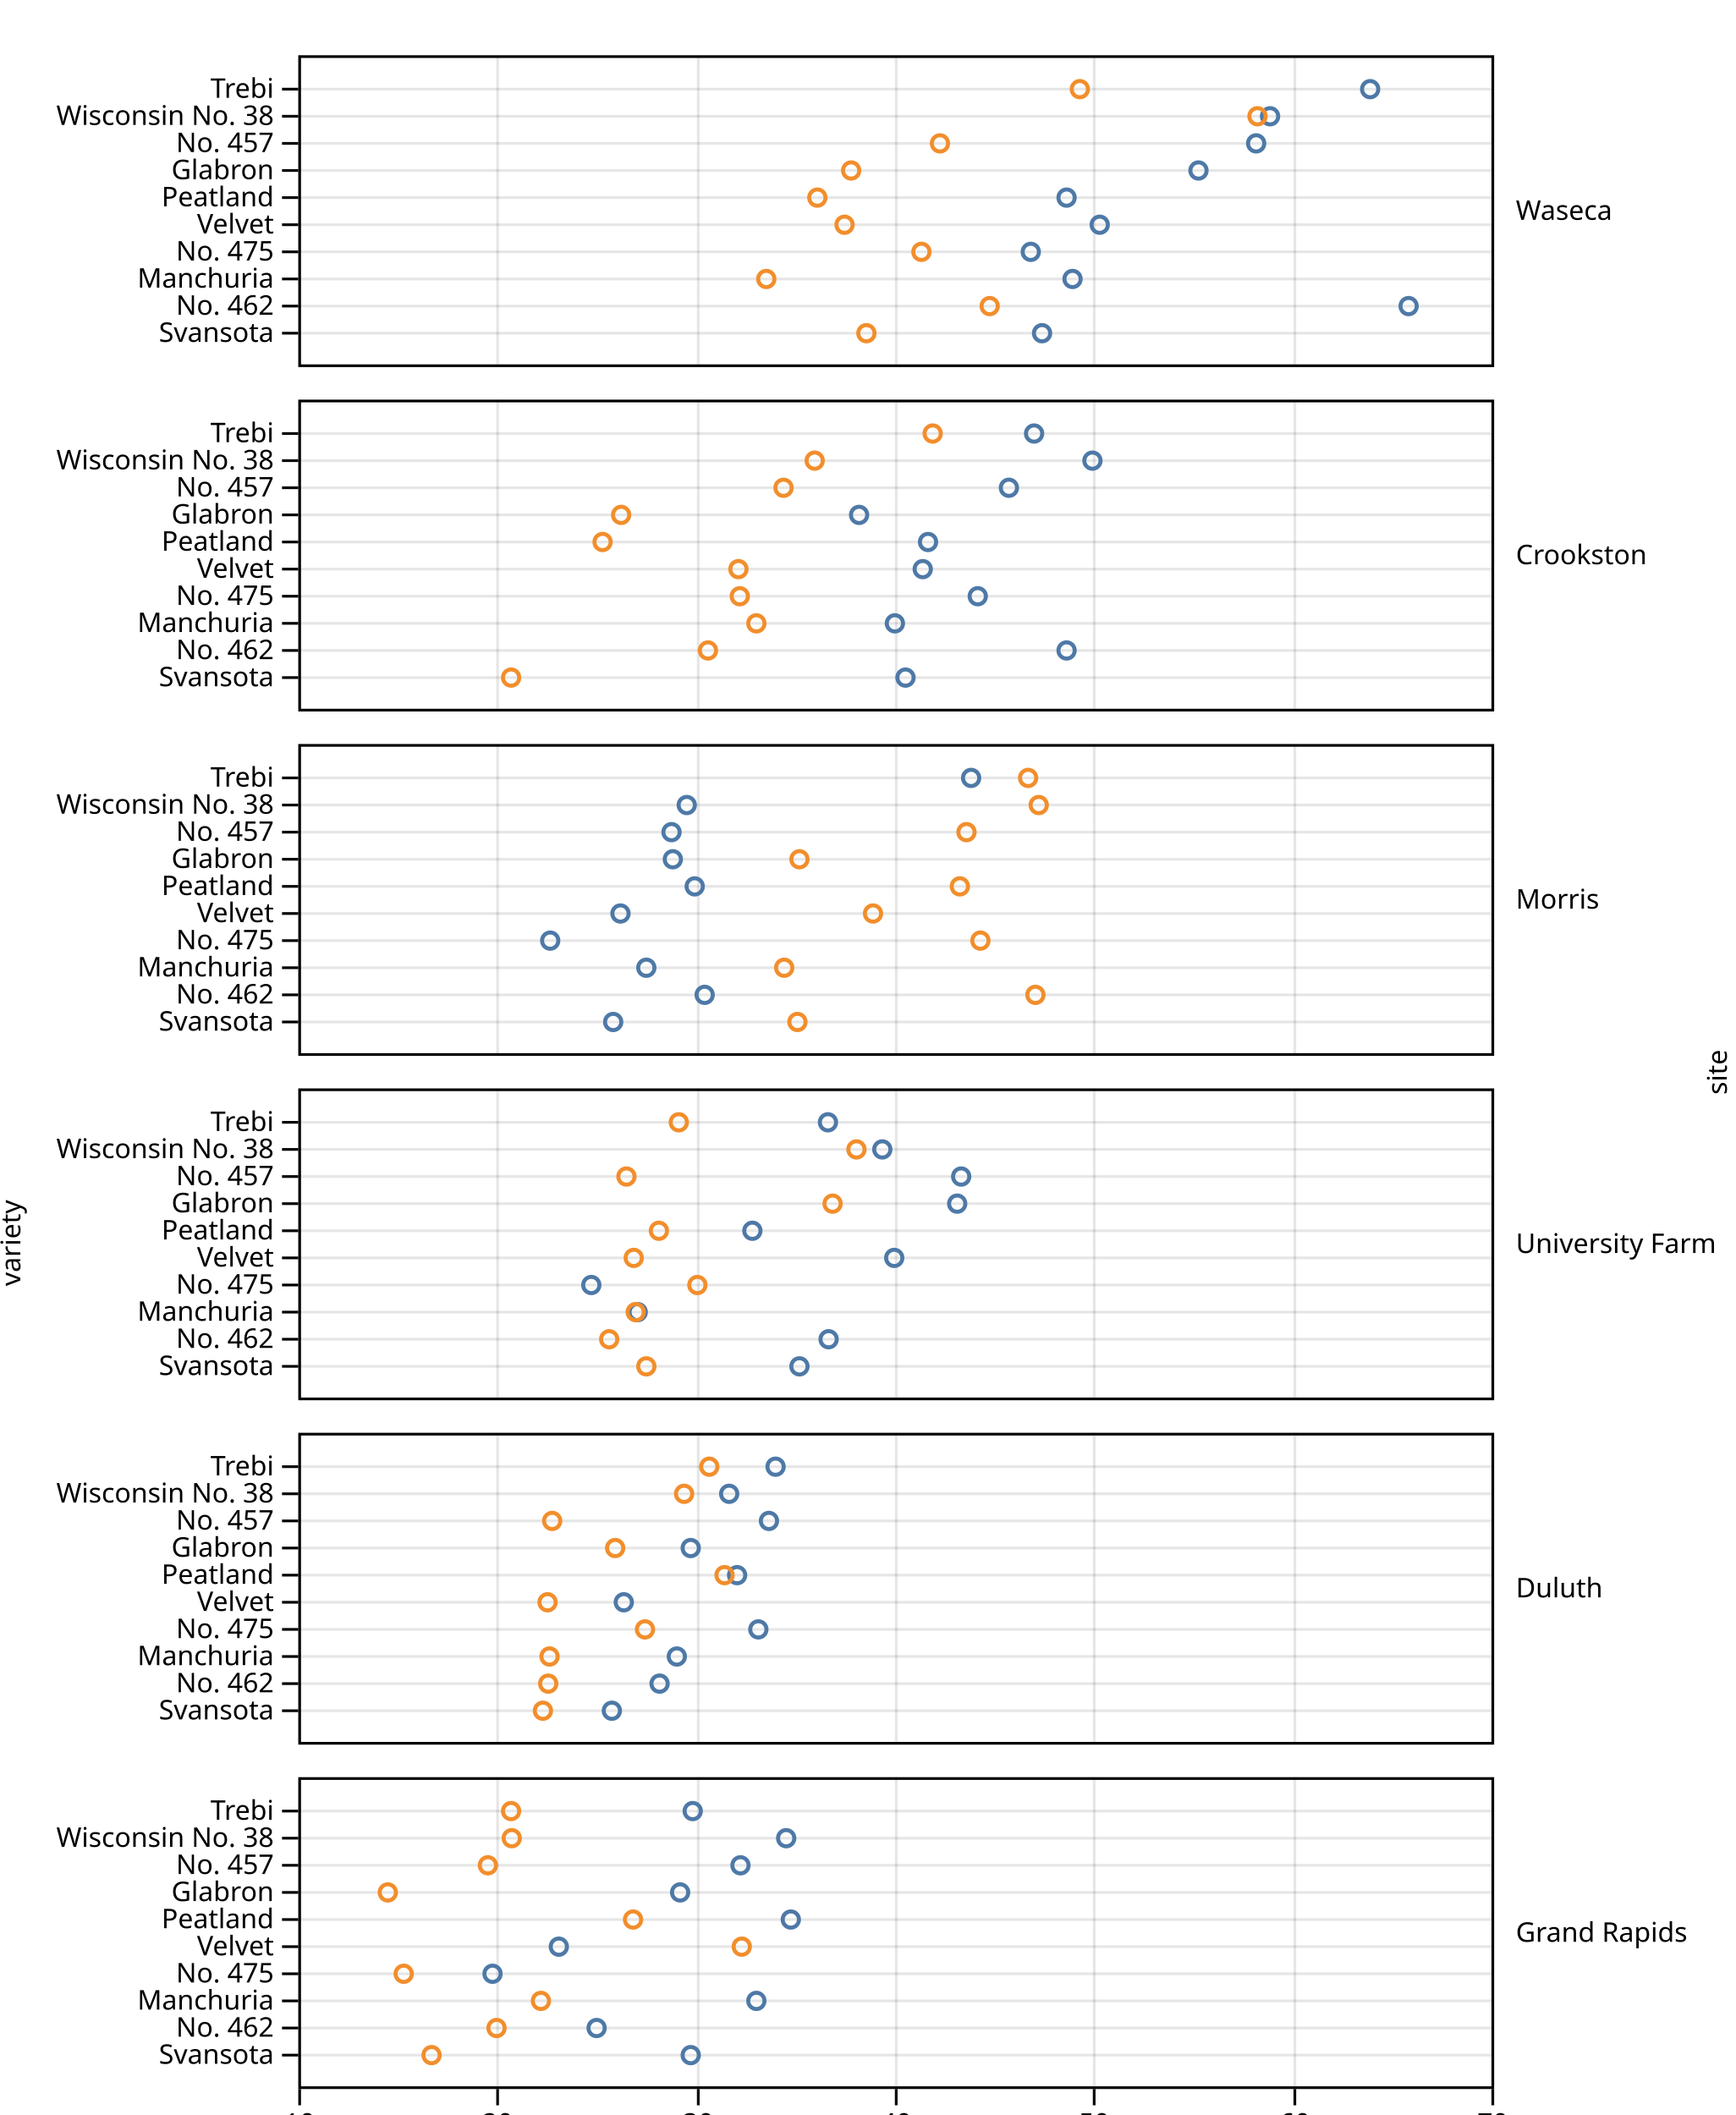
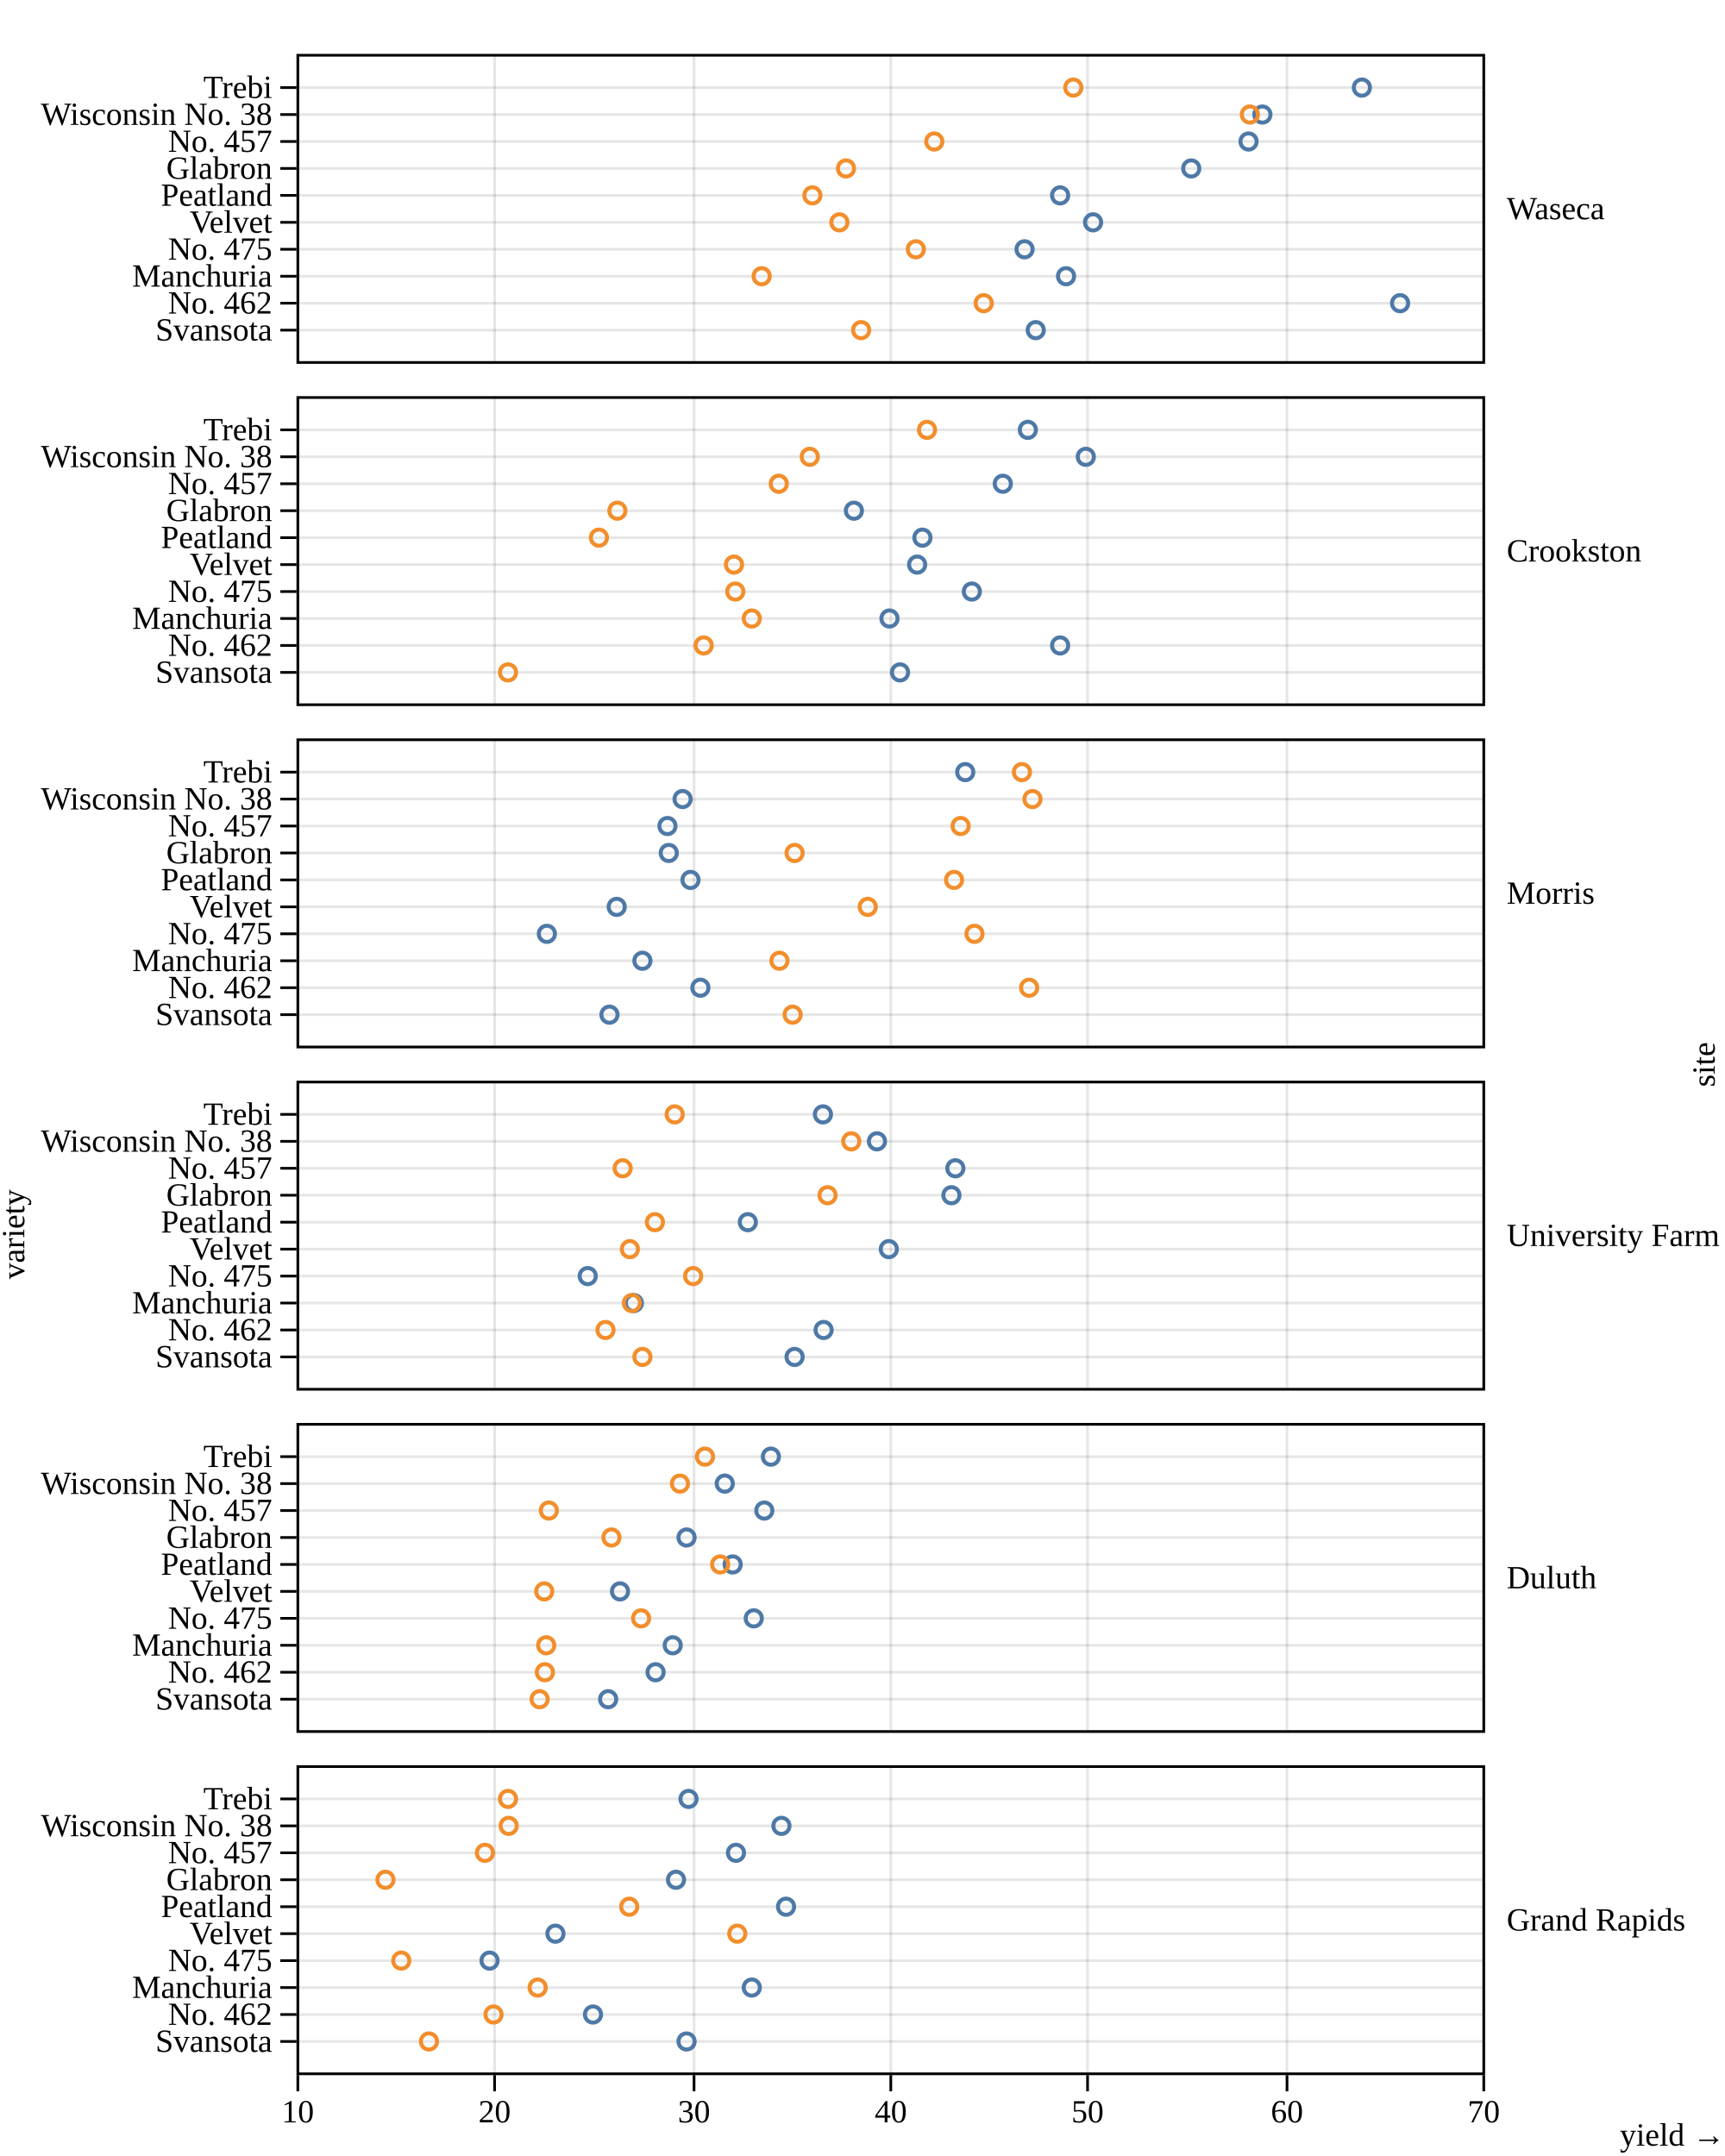
- <svg xmlns="http://www.w3.org/2000/svg" class="plot" fill="currentColor" text-anchor="middle" width="640" height="800" style="display: block; font-size: 10px; font-family: sans-serif; background: white; height: auto; max-width: 100%;">
-   <style>
-     .plot text {
-       white-space: pre;
-     }
-   </style>
+ <svg xmlns="http://www.w3.org/2000/svg" class="plot" fill="currentColor" text-anchor="middle" width="640" height="800" viewBox="0 0 640 800">
  <g transform="translate(550,0)" fill="none" text-anchor="start">
    <g class="tick" opacity="1" transform="translate(0,77.5)">
      <line stroke="currentColor" x2="0" />
      <text fill="currentColor" x="9" dy="0.32em">Waseca</text>
    </g>
    <g class="tick" opacity="1" transform="translate(0,204.5)">
      <line stroke="currentColor" x2="0" />
      <text fill="currentColor" x="9" dy="0.32em">Crookston</text>
    </g>
    <g class="tick" opacity="1" transform="translate(0,331.5)">
      <line stroke="currentColor" x2="0" />
      <text fill="currentColor" x="9" dy="0.32em">Morris</text>
    </g>
    <g class="tick" opacity="1" transform="translate(0,458.5)">
      <line stroke="currentColor" x2="0" />
      <text fill="currentColor" x="9" dy="0.32em">University Farm</text>
    </g>
    <g class="tick" opacity="1" transform="translate(0,585.5)">
      <line stroke="currentColor" x2="0" />
      <text fill="currentColor" x="9" dy="0.32em">Duluth</text>
    </g>
    <g class="tick" opacity="1" transform="translate(0,712.5)">
      <line stroke="currentColor" x2="0" />
      <text fill="currentColor" x="9" dy="0.32em">Grand Rapids</text>
    </g>
    <text fill="currentColor" transform="translate(90,395) rotate(-90)" dy="-0.32em" text-anchor="middle">site</text>
  </g>
  <g transform="translate(0,770)" fill="none" text-anchor="middle">
    <g class="tick" opacity="1" transform="translate(110.5,0)">
      <line stroke="currentColor" y2="6" />
      <text fill="currentColor" y="9" dy="0.71em">10</text>
      <path stroke="currentColor" stroke-opacity="0.1" d="M0,-750v114M0,-623v114M0,-496v114M0,-369v114M0,-242v114M0,-115v114" />
    </g>
    <g class="tick" opacity="1" transform="translate(183.5,0)">
      <line stroke="currentColor" y2="6" />
      <text fill="currentColor" y="9" dy="0.71em">20</text>
      <path stroke="currentColor" stroke-opacity="0.1" d="M0,-750v114M0,-623v114M0,-496v114M0,-369v114M0,-242v114M0,-115v114" />
    </g>
    <g class="tick" opacity="1" transform="translate(257.5,0)">
      <line stroke="currentColor" y2="6" />
      <text fill="currentColor" y="9" dy="0.71em">30</text>
      <path stroke="currentColor" stroke-opacity="0.1" d="M0,-750v114M0,-623v114M0,-496v114M0,-369v114M0,-242v114M0,-115v114" />
    </g>
    <g class="tick" opacity="1" transform="translate(330.5,0)">
      <line stroke="currentColor" y2="6" />
      <text fill="currentColor" y="9" dy="0.71em">40</text>
      <path stroke="currentColor" stroke-opacity="0.1" d="M0,-750v114M0,-623v114M0,-496v114M0,-369v114M0,-242v114M0,-115v114" />
    </g>
    <g class="tick" opacity="1" transform="translate(403.5,0)">
      <line stroke="currentColor" y2="6" />
      <text fill="currentColor" y="9" dy="0.71em">50</text>
      <path stroke="currentColor" stroke-opacity="0.1" d="M0,-750v114M0,-623v114M0,-496v114M0,-369v114M0,-242v114M0,-115v114" />
    </g>
    <g class="tick" opacity="1" transform="translate(477.5,0)">
      <line stroke="currentColor" y2="6" />
      <text fill="currentColor" y="9" dy="0.71em">60</text>
      <path stroke="currentColor" stroke-opacity="0.1" d="M0,-750v114M0,-623v114M0,-496v114M0,-369v114M0,-242v114M0,-115v114" />
    </g>
    <g class="tick" opacity="1" transform="translate(550.5,0)">
      <line stroke="currentColor" y2="6" />
      <text fill="currentColor" y="9" dy="0.71em">70</text>
      <path stroke="currentColor" stroke-opacity="0.1" d="M0,-750v114M0,-623v114M0,-496v114M0,-369v114M0,-242v114M0,-115v114" />
    </g>
    <text fill="currentColor" transform="translate(640,30)" dy="-0.32em" text-anchor="end">yield →</text>
  </g>
  <g>
    <g transform="translate(0,20)">
      <g transform="translate(110,0)" fill="none" text-anchor="end">
        <g class="tick" opacity="1" transform="translate(0,12.5)">
          <line stroke="currentColor" x2="-6" />
          <line stroke="currentColor" x2="440" stroke-opacity="0.1" />
          <text fill="currentColor" x="-9" dy="0.32em">Trebi</text>
        </g>
        <g class="tick" opacity="1" transform="translate(0,22.5)">
          <line stroke="currentColor" x2="-6" />
          <line stroke="currentColor" x2="440" stroke-opacity="0.1" />
          <text fill="currentColor" x="-9" dy="0.32em">Wisconsin No. 38</text>
        </g>
        <g class="tick" opacity="1" transform="translate(0,32.5)">
          <line stroke="currentColor" x2="-6" />
          <line stroke="currentColor" x2="440" stroke-opacity="0.1" />
          <text fill="currentColor" x="-9" dy="0.32em">No. 457</text>
        </g>
        <g class="tick" opacity="1" transform="translate(0,42.5)">
          <line stroke="currentColor" x2="-6" />
          <line stroke="currentColor" x2="440" stroke-opacity="0.1" />
          <text fill="currentColor" x="-9" dy="0.32em">Glabron</text>
        </g>
        <g class="tick" opacity="1" transform="translate(0,52.5)">
          <line stroke="currentColor" x2="-6" />
          <line stroke="currentColor" x2="440" stroke-opacity="0.1" />
          <text fill="currentColor" x="-9" dy="0.32em">Peatland</text>
        </g>
        <g class="tick" opacity="1" transform="translate(0,62.5)">
          <line stroke="currentColor" x2="-6" />
          <line stroke="currentColor" x2="440" stroke-opacity="0.1" />
          <text fill="currentColor" x="-9" dy="0.32em">Velvet</text>
        </g>
        <g class="tick" opacity="1" transform="translate(0,72.5)">
          <line stroke="currentColor" x2="-6" />
          <line stroke="currentColor" x2="440" stroke-opacity="0.1" />
          <text fill="currentColor" x="-9" dy="0.32em">No. 475</text>
        </g>
        <g class="tick" opacity="1" transform="translate(0,82.5)">
          <line stroke="currentColor" x2="-6" />
          <line stroke="currentColor" x2="440" stroke-opacity="0.1" />
          <text fill="currentColor" x="-9" dy="0.32em">Manchuria</text>
        </g>
        <g class="tick" opacity="1" transform="translate(0,92.5)">
          <line stroke="currentColor" x2="-6" />
          <line stroke="currentColor" x2="440" stroke-opacity="0.1" />
          <text fill="currentColor" x="-9" dy="0.32em">No. 462</text>
        </g>
        <g class="tick" opacity="1" transform="translate(0,102.5)">
          <line stroke="currentColor" x2="-6" />
          <line stroke="currentColor" x2="440" stroke-opacity="0.1" />
          <text fill="currentColor" x="-9" dy="0.32em">Svansota</text>
        </g>
      </g>
    </g>
    <g transform="translate(0,147)">
      <g transform="translate(110,0)" fill="none" text-anchor="end">
        <g class="tick" opacity="1" transform="translate(0,12.5)">
          <line stroke="currentColor" x2="-6" />
          <line stroke="currentColor" x2="440" stroke-opacity="0.1" />
          <text fill="currentColor" x="-9" dy="0.32em">Trebi</text>
        </g>
        <g class="tick" opacity="1" transform="translate(0,22.5)">
          <line stroke="currentColor" x2="-6" />
          <line stroke="currentColor" x2="440" stroke-opacity="0.1" />
          <text fill="currentColor" x="-9" dy="0.32em">Wisconsin No. 38</text>
        </g>
        <g class="tick" opacity="1" transform="translate(0,32.5)">
          <line stroke="currentColor" x2="-6" />
          <line stroke="currentColor" x2="440" stroke-opacity="0.1" />
          <text fill="currentColor" x="-9" dy="0.32em">No. 457</text>
        </g>
        <g class="tick" opacity="1" transform="translate(0,42.5)">
          <line stroke="currentColor" x2="-6" />
          <line stroke="currentColor" x2="440" stroke-opacity="0.1" />
          <text fill="currentColor" x="-9" dy="0.32em">Glabron</text>
        </g>
        <g class="tick" opacity="1" transform="translate(0,52.5)">
          <line stroke="currentColor" x2="-6" />
          <line stroke="currentColor" x2="440" stroke-opacity="0.1" />
          <text fill="currentColor" x="-9" dy="0.32em">Peatland</text>
        </g>
        <g class="tick" opacity="1" transform="translate(0,62.5)">
          <line stroke="currentColor" x2="-6" />
          <line stroke="currentColor" x2="440" stroke-opacity="0.1" />
          <text fill="currentColor" x="-9" dy="0.32em">Velvet</text>
        </g>
        <g class="tick" opacity="1" transform="translate(0,72.5)">
          <line stroke="currentColor" x2="-6" />
          <line stroke="currentColor" x2="440" stroke-opacity="0.1" />
          <text fill="currentColor" x="-9" dy="0.32em">No. 475</text>
        </g>
        <g class="tick" opacity="1" transform="translate(0,82.5)">
          <line stroke="currentColor" x2="-6" />
          <line stroke="currentColor" x2="440" stroke-opacity="0.1" />
          <text fill="currentColor" x="-9" dy="0.32em">Manchuria</text>
        </g>
        <g class="tick" opacity="1" transform="translate(0,92.5)">
          <line stroke="currentColor" x2="-6" />
          <line stroke="currentColor" x2="440" stroke-opacity="0.1" />
          <text fill="currentColor" x="-9" dy="0.32em">No. 462</text>
        </g>
        <g class="tick" opacity="1" transform="translate(0,102.5)">
          <line stroke="currentColor" x2="-6" />
          <line stroke="currentColor" x2="440" stroke-opacity="0.1" />
          <text fill="currentColor" x="-9" dy="0.32em">Svansota</text>
        </g>
      </g>
    </g>
    <g transform="translate(0,274)">
      <g transform="translate(110,0)" fill="none" text-anchor="end">
        <g class="tick" opacity="1" transform="translate(0,12.5)">
          <line stroke="currentColor" x2="-6" />
          <line stroke="currentColor" x2="440" stroke-opacity="0.1" />
          <text fill="currentColor" x="-9" dy="0.32em">Trebi</text>
        </g>
        <g class="tick" opacity="1" transform="translate(0,22.5)">
          <line stroke="currentColor" x2="-6" />
          <line stroke="currentColor" x2="440" stroke-opacity="0.1" />
          <text fill="currentColor" x="-9" dy="0.32em">Wisconsin No. 38</text>
        </g>
        <g class="tick" opacity="1" transform="translate(0,32.5)">
          <line stroke="currentColor" x2="-6" />
          <line stroke="currentColor" x2="440" stroke-opacity="0.1" />
          <text fill="currentColor" x="-9" dy="0.32em">No. 457</text>
        </g>
        <g class="tick" opacity="1" transform="translate(0,42.5)">
          <line stroke="currentColor" x2="-6" />
          <line stroke="currentColor" x2="440" stroke-opacity="0.1" />
          <text fill="currentColor" x="-9" dy="0.32em">Glabron</text>
        </g>
        <g class="tick" opacity="1" transform="translate(0,52.5)">
          <line stroke="currentColor" x2="-6" />
          <line stroke="currentColor" x2="440" stroke-opacity="0.1" />
          <text fill="currentColor" x="-9" dy="0.32em">Peatland</text>
        </g>
        <g class="tick" opacity="1" transform="translate(0,62.5)">
          <line stroke="currentColor" x2="-6" />
          <line stroke="currentColor" x2="440" stroke-opacity="0.1" />
          <text fill="currentColor" x="-9" dy="0.32em">Velvet</text>
        </g>
        <g class="tick" opacity="1" transform="translate(0,72.5)">
          <line stroke="currentColor" x2="-6" />
          <line stroke="currentColor" x2="440" stroke-opacity="0.1" />
          <text fill="currentColor" x="-9" dy="0.32em">No. 475</text>
        </g>
        <g class="tick" opacity="1" transform="translate(0,82.5)">
          <line stroke="currentColor" x2="-6" />
          <line stroke="currentColor" x2="440" stroke-opacity="0.1" />
          <text fill="currentColor" x="-9" dy="0.32em">Manchuria</text>
        </g>
        <g class="tick" opacity="1" transform="translate(0,92.5)">
          <line stroke="currentColor" x2="-6" />
          <line stroke="currentColor" x2="440" stroke-opacity="0.1" />
          <text fill="currentColor" x="-9" dy="0.32em">No. 462</text>
        </g>
        <g class="tick" opacity="1" transform="translate(0,102.5)">
          <line stroke="currentColor" x2="-6" />
          <line stroke="currentColor" x2="440" stroke-opacity="0.1" />
          <text fill="currentColor" x="-9" dy="0.32em">Svansota</text>
        </g>
      </g>
    </g>
    <g transform="translate(0,401)">
      <g transform="translate(110,0)" fill="none" text-anchor="end">
        <g class="tick" opacity="1" transform="translate(0,12.5)">
          <line stroke="currentColor" x2="-6" />
          <line stroke="currentColor" x2="440" stroke-opacity="0.1" />
          <text fill="currentColor" x="-9" dy="0.32em">Trebi</text>
        </g>
        <g class="tick" opacity="1" transform="translate(0,22.5)">
          <line stroke="currentColor" x2="-6" />
          <line stroke="currentColor" x2="440" stroke-opacity="0.1" />
          <text fill="currentColor" x="-9" dy="0.32em">Wisconsin No. 38</text>
        </g>
        <g class="tick" opacity="1" transform="translate(0,32.5)">
          <line stroke="currentColor" x2="-6" />
          <line stroke="currentColor" x2="440" stroke-opacity="0.1" />
          <text fill="currentColor" x="-9" dy="0.32em">No. 457</text>
        </g>
        <g class="tick" opacity="1" transform="translate(0,42.5)">
          <line stroke="currentColor" x2="-6" />
          <line stroke="currentColor" x2="440" stroke-opacity="0.1" />
          <text fill="currentColor" x="-9" dy="0.32em">Glabron</text>
        </g>
        <g class="tick" opacity="1" transform="translate(0,52.5)">
          <line stroke="currentColor" x2="-6" />
          <line stroke="currentColor" x2="440" stroke-opacity="0.1" />
          <text fill="currentColor" x="-9" dy="0.32em">Peatland</text>
        </g>
        <g class="tick" opacity="1" transform="translate(0,62.5)">
          <line stroke="currentColor" x2="-6" />
          <line stroke="currentColor" x2="440" stroke-opacity="0.1" />
          <text fill="currentColor" x="-9" dy="0.32em">Velvet</text>
        </g>
        <g class="tick" opacity="1" transform="translate(0,72.5)">
          <line stroke="currentColor" x2="-6" />
          <line stroke="currentColor" x2="440" stroke-opacity="0.1" />
          <text fill="currentColor" x="-9" dy="0.32em">No. 475</text>
        </g>
        <g class="tick" opacity="1" transform="translate(0,82.5)">
          <line stroke="currentColor" x2="-6" />
          <line stroke="currentColor" x2="440" stroke-opacity="0.1" />
          <text fill="currentColor" x="-9" dy="0.32em">Manchuria</text>
        </g>
        <g class="tick" opacity="1" transform="translate(0,92.5)">
          <line stroke="currentColor" x2="-6" />
          <line stroke="currentColor" x2="440" stroke-opacity="0.1" />
          <text fill="currentColor" x="-9" dy="0.32em">No. 462</text>
        </g>
        <g class="tick" opacity="1" transform="translate(0,102.5)">
          <line stroke="currentColor" x2="-6" />
          <line stroke="currentColor" x2="440" stroke-opacity="0.1" />
          <text fill="currentColor" x="-9" dy="0.32em">Svansota</text>
        </g>
        <text fill="currentColor" transform="translate(-110,57) rotate(-90)" dy="0.75em" text-anchor="middle">variety</text>
      </g>
    </g>
    <g transform="translate(0,528)">
      <g transform="translate(110,0)" fill="none" text-anchor="end">
        <g class="tick" opacity="1" transform="translate(0,12.5)">
          <line stroke="currentColor" x2="-6" />
          <line stroke="currentColor" x2="440" stroke-opacity="0.1" />
          <text fill="currentColor" x="-9" dy="0.32em">Trebi</text>
        </g>
        <g class="tick" opacity="1" transform="translate(0,22.5)">
          <line stroke="currentColor" x2="-6" />
          <line stroke="currentColor" x2="440" stroke-opacity="0.1" />
          <text fill="currentColor" x="-9" dy="0.32em">Wisconsin No. 38</text>
        </g>
        <g class="tick" opacity="1" transform="translate(0,32.5)">
          <line stroke="currentColor" x2="-6" />
          <line stroke="currentColor" x2="440" stroke-opacity="0.1" />
          <text fill="currentColor" x="-9" dy="0.32em">No. 457</text>
        </g>
        <g class="tick" opacity="1" transform="translate(0,42.5)">
          <line stroke="currentColor" x2="-6" />
          <line stroke="currentColor" x2="440" stroke-opacity="0.1" />
          <text fill="currentColor" x="-9" dy="0.32em">Glabron</text>
        </g>
        <g class="tick" opacity="1" transform="translate(0,52.5)">
          <line stroke="currentColor" x2="-6" />
          <line stroke="currentColor" x2="440" stroke-opacity="0.1" />
          <text fill="currentColor" x="-9" dy="0.32em">Peatland</text>
        </g>
        <g class="tick" opacity="1" transform="translate(0,62.5)">
          <line stroke="currentColor" x2="-6" />
          <line stroke="currentColor" x2="440" stroke-opacity="0.1" />
          <text fill="currentColor" x="-9" dy="0.32em">Velvet</text>
        </g>
        <g class="tick" opacity="1" transform="translate(0,72.5)">
          <line stroke="currentColor" x2="-6" />
          <line stroke="currentColor" x2="440" stroke-opacity="0.1" />
          <text fill="currentColor" x="-9" dy="0.32em">No. 475</text>
        </g>
        <g class="tick" opacity="1" transform="translate(0,82.5)">
          <line stroke="currentColor" x2="-6" />
          <line stroke="currentColor" x2="440" stroke-opacity="0.1" />
          <text fill="currentColor" x="-9" dy="0.32em">Manchuria</text>
        </g>
        <g class="tick" opacity="1" transform="translate(0,92.5)">
          <line stroke="currentColor" x2="-6" />
          <line stroke="currentColor" x2="440" stroke-opacity="0.1" />
          <text fill="currentColor" x="-9" dy="0.32em">No. 462</text>
        </g>
        <g class="tick" opacity="1" transform="translate(0,102.5)">
          <line stroke="currentColor" x2="-6" />
          <line stroke="currentColor" x2="440" stroke-opacity="0.1" />
          <text fill="currentColor" x="-9" dy="0.32em">Svansota</text>
        </g>
      </g>
    </g>
    <g transform="translate(0,655)">
      <g transform="translate(110,0)" fill="none" text-anchor="end">
        <g class="tick" opacity="1" transform="translate(0,12.5)">
          <line stroke="currentColor" x2="-6" />
          <line stroke="currentColor" x2="440" stroke-opacity="0.1" />
          <text fill="currentColor" x="-9" dy="0.32em">Trebi</text>
        </g>
        <g class="tick" opacity="1" transform="translate(0,22.5)">
          <line stroke="currentColor" x2="-6" />
          <line stroke="currentColor" x2="440" stroke-opacity="0.1" />
          <text fill="currentColor" x="-9" dy="0.32em">Wisconsin No. 38</text>
        </g>
        <g class="tick" opacity="1" transform="translate(0,32.5)">
          <line stroke="currentColor" x2="-6" />
          <line stroke="currentColor" x2="440" stroke-opacity="0.1" />
          <text fill="currentColor" x="-9" dy="0.32em">No. 457</text>
        </g>
        <g class="tick" opacity="1" transform="translate(0,42.5)">
          <line stroke="currentColor" x2="-6" />
          <line stroke="currentColor" x2="440" stroke-opacity="0.1" />
          <text fill="currentColor" x="-9" dy="0.32em">Glabron</text>
        </g>
        <g class="tick" opacity="1" transform="translate(0,52.5)">
          <line stroke="currentColor" x2="-6" />
          <line stroke="currentColor" x2="440" stroke-opacity="0.1" />
          <text fill="currentColor" x="-9" dy="0.32em">Peatland</text>
        </g>
        <g class="tick" opacity="1" transform="translate(0,62.5)">
          <line stroke="currentColor" x2="-6" />
          <line stroke="currentColor" x2="440" stroke-opacity="0.1" />
          <text fill="currentColor" x="-9" dy="0.32em">Velvet</text>
        </g>
        <g class="tick" opacity="1" transform="translate(0,72.5)">
          <line stroke="currentColor" x2="-6" />
          <line stroke="currentColor" x2="440" stroke-opacity="0.1" />
          <text fill="currentColor" x="-9" dy="0.32em">No. 475</text>
        </g>
        <g class="tick" opacity="1" transform="translate(0,82.5)">
          <line stroke="currentColor" x2="-6" />
          <line stroke="currentColor" x2="440" stroke-opacity="0.1" />
          <text fill="currentColor" x="-9" dy="0.32em">Manchuria</text>
        </g>
        <g class="tick" opacity="1" transform="translate(0,92.5)">
          <line stroke="currentColor" x2="-6" />
          <line stroke="currentColor" x2="440" stroke-opacity="0.1" />
          <text fill="currentColor" x="-9" dy="0.32em">No. 462</text>
        </g>
        <g class="tick" opacity="1" transform="translate(0,102.5)">
          <line stroke="currentColor" x2="-6" />
          <line stroke="currentColor" x2="440" stroke-opacity="0.1" />
          <text fill="currentColor" x="-9" dy="0.32em">Svansota</text>
        </g>
      </g>
    </g>
    <g transform="translate(0,20)">
      <rect fill="none" stroke="currentColor" transform="translate(0.5,0.5)" x="110" y="0" width="440" height="114" />
      <g fill="none" stroke-width="1.5" transform="translate(0.5,0.5)">
        <circle cx="395.022" cy="82" r="3" stroke="#4e79a7" />
        <circle cx="441.467" cy="42" r="3" stroke="#4e79a7" />
        <circle cx="383.778" cy="102" r="3" stroke="#4e79a7" />
        <circle cx="405.044" cy="62" r="3" stroke="#4e79a7" />
        <circle cx="504.778" cy="12" r="3" stroke="#4e79a7" />
        <circle cx="462.733" cy="32" r="3" stroke="#4e79a7" />
        <circle cx="518.956" cy="92" r="3" stroke="#4e79a7" />
        <circle cx="392.822" cy="52" r="3" stroke="#4e79a7" />
        <circle cx="379.622" cy="72" r="3" stroke="#4e79a7" />
        <circle cx="467.867" cy="22" r="3" stroke="#4e79a7" />
        <circle cx="282.089" cy="82" r="3" stroke="#f28e2c" />
        <circle cx="313.378" cy="42" r="3" stroke="#f28e2c" />
        <circle cx="319" cy="102" r="3" stroke="#f28e2c" />
        <circle cx="310.933" cy="62" r="3" stroke="#f28e2c" />
        <circle cx="397.711" cy="12" r="3" stroke="#f28e2c" />
        <circle cx="346.133" cy="32" r="3" stroke="#f28e2c" />
        <circle cx="364.467" cy="92" r="3" stroke="#f28e2c" />
        <circle cx="300.911" cy="52" r="3" stroke="#f28e2c" />
        <circle cx="339.289" cy="72" r="3" stroke="#f28e2c" />
        <circle cx="463.222" cy="22" r="3" stroke="#f28e2c" />
      </g>
    </g>
    <g transform="translate(0,147)">
      <rect fill="none" stroke="currentColor" transform="translate(0.5,0.5)" x="110" y="0" width="440" height="114" />
      <g fill="none" stroke-width="1.5" transform="translate(0.5,0.5)">
        <circle cx="329.511" cy="82" r="3" stroke="#4e79a7" />
        <circle cx="316.311" cy="42" r="3" stroke="#4e79a7" />
        <circle cx="333.422" cy="102" r="3" stroke="#4e79a7" />
        <circle cx="339.778" cy="62" r="3" stroke="#4e79a7" />
        <circle cx="380.844" cy="12" r="3" stroke="#4e79a7" />
        <circle cx="371.556" cy="32" r="3" stroke="#4e79a7" />
        <circle cx="392.822" cy="92" r="3" stroke="#4e79a7" />
        <circle cx="341.733" cy="52" r="3" stroke="#4e79a7" />
        <circle cx="360.067" cy="72" r="3" stroke="#4e79a7" />
        <circle cx="402.356" cy="22" r="3" stroke="#4e79a7" />
        <circle cx="278.422" cy="82" r="3" stroke="#f28e2c" />
        <circle cx="228.556" cy="42" r="3" stroke="#f28e2c" />
        <circle cx="187.978" cy="102" r="3" stroke="#f28e2c" />
        <circle cx="271.822" cy="62" r="3" stroke="#f28e2c" />
        <circle cx="343.444" cy="12" r="3" stroke="#f28e2c" />
        <circle cx="288.444" cy="32" r="3" stroke="#f28e2c" />
        <circle cx="260.578" cy="92" r="3" stroke="#f28e2c" />
        <circle cx="221.711" cy="52" r="3" stroke="#f28e2c" />
        <circle cx="272.311" cy="72" r="3" stroke="#f28e2c" />
        <circle cx="299.933" cy="22" r="3" stroke="#f28e2c" />
      </g>
    </g>
    <g transform="translate(0,274)">
      <rect fill="none" stroke="currentColor" transform="translate(0.5,0.5)" x="110" y="0" width="440" height="114" />
      <g fill="none" stroke-width="1.5" transform="translate(0.5,0.5)">
        <circle cx="237.844" cy="82" r="3" stroke="#4e79a7" />
        <circle cx="247.622" cy="42" r="3" stroke="#4e79a7" />
        <circle cx="225.622" cy="102" r="3" stroke="#4e79a7" />
        <circle cx="228.311" cy="62" r="3" stroke="#4e79a7" />
        <circle cx="357.622" cy="12" r="3" stroke="#4e79a7" />
        <circle cx="247.133" cy="32" r="3" stroke="#4e79a7" />
        <circle cx="259.356" cy="92" r="3" stroke="#4e79a7" />
        <circle cx="255.689" cy="52" r="3" stroke="#4e79a7" />
        <circle cx="202.4" cy="72" r="3" stroke="#4e79a7" />
        <circle cx="252.756" cy="22" r="3" stroke="#4e79a7" />
        <circle cx="288.689" cy="82" r="3" stroke="#f28e2c" />
        <circle cx="294.311" cy="42" r="3" stroke="#f28e2c" />
        <circle cx="293.578" cy="102" r="3" stroke="#f28e2c" />
        <circle cx="321.444" cy="62" r="3" stroke="#f28e2c" />
        <circle cx="378.644" cy="12" r="3" stroke="#f28e2c" />
        <circle cx="355.911" cy="32" r="3" stroke="#f28e2c" />
        <circle cx="381.333" cy="92" r="3" stroke="#f28e2c" />
        <circle cx="353.467" cy="52" r="3" stroke="#f28e2c" />
        <circle cx="361.044" cy="72" r="3" stroke="#f28e2c" />
        <circle cx="382.556" cy="22" r="3" stroke="#f28e2c" />
      </g>
    </g>
    <g transform="translate(0,401)">
      <rect fill="none" stroke="currentColor" transform="translate(0.5,0.5)" x="110" y="0" width="440" height="114" />
      <g fill="none" stroke-width="1.5" transform="translate(0.5,0.5)">
        <circle cx="234.667" cy="82" r="3" stroke="#4e79a7" />
        <circle cx="352.489" cy="42" r="3" stroke="#4e79a7" />
        <circle cx="294.311" cy="102" r="3" stroke="#4e79a7" />
        <circle cx="329.267" cy="62" r="3" stroke="#4e79a7" />
        <circle cx="304.822" cy="12" r="3" stroke="#4e79a7" />
        <circle cx="353.956" cy="32" r="3" stroke="#4e79a7" />
        <circle cx="305.067" cy="92" r="3" stroke="#4e79a7" />
        <circle cx="276.956" cy="52" r="3" stroke="#4e79a7" />
        <circle cx="217.556" cy="72" r="3" stroke="#4e79a7" />
        <circle cx="324.867" cy="22" r="3" stroke="#4e79a7" />
        <circle cx="233.933" cy="82" r="3" stroke="#f28e2c" />
        <circle cx="306.533" cy="42" r="3" stroke="#f28e2c" />
        <circle cx="237.844" cy="102" r="3" stroke="#f28e2c" />
        <circle cx="233.2" cy="62" r="3" stroke="#f28e2c" />
        <circle cx="249.822" cy="12" r="3" stroke="#f28e2c" />
        <circle cx="230.511" cy="32" r="3" stroke="#f28e2c" />
        <circle cx="224.156" cy="92" r="3" stroke="#f28e2c" />
        <circle cx="242.489" cy="52" r="3" stroke="#f28e2c" />
        <circle cx="256.667" cy="72" r="3" stroke="#f28e2c" />
        <circle cx="315.333" cy="22" r="3" stroke="#f28e2c" />
      </g>
    </g>
    <g transform="translate(0,528)">
      <rect fill="none" stroke="currentColor" transform="translate(0.5,0.5)" x="110" y="0" width="440" height="114" />
      <g fill="none" stroke-width="1.5" transform="translate(0.5,0.5)">
        <circle cx="249.089" cy="82" r="3" stroke="#4e79a7" />
        <circle cx="254.222" cy="42" r="3" stroke="#4e79a7" />
        <circle cx="225.133" cy="102" r="3" stroke="#4e79a7" />
        <circle cx="229.533" cy="62" r="3" stroke="#4e79a7" />
        <circle cx="285.511" cy="12" r="3" stroke="#4e79a7" />
        <circle cx="283.067" cy="32" r="3" stroke="#4e79a7" />
        <circle cx="242.733" cy="92" r="3" stroke="#4e79a7" />
        <circle cx="271.333" cy="52" r="3" stroke="#4e79a7" />
        <circle cx="279.156" cy="72" r="3" stroke="#4e79a7" />
        <circle cx="268.4" cy="22" r="3" stroke="#4e79a7" />
        <circle cx="202.156" cy="82" r="3" stroke="#f28e2c" />
        <circle cx="226.356" cy="42" r="3" stroke="#f28e2c" />
        <circle cx="199.711" cy="102" r="3" stroke="#f28e2c" />
        <circle cx="201.422" cy="62" r="3" stroke="#f28e2c" />
        <circle cx="261.067" cy="12" r="3" stroke="#f28e2c" />
        <circle cx="203.133" cy="32" r="3" stroke="#f28e2c" />
        <circle cx="201.667" cy="92" r="3" stroke="#f28e2c" />
        <circle cx="266.689" cy="52" r="3" stroke="#f28e2c" />
        <circle cx="237.356" cy="72" r="3" stroke="#f28e2c" />
        <circle cx="251.778" cy="22" r="3" stroke="#f28e2c" />
      </g>
    </g>
    <g transform="translate(0,655)">
      <rect fill="none" stroke="currentColor" transform="translate(0.5,0.5)" x="110" y="0" width="440" height="114" />
      <g fill="none" stroke-width="1.5" transform="translate(0.5,0.5)">
        <circle cx="278.422" cy="82" r="3" stroke="#4e79a7" />
        <circle cx="250.311" cy="42" r="3" stroke="#4e79a7" />
        <circle cx="254.222" cy="102" r="3" stroke="#4e79a7" />
        <circle cx="205.578" cy="62" r="3" stroke="#4e79a7" />
        <circle cx="254.956" cy="12" r="3" stroke="#4e79a7" />
        <circle cx="272.556" cy="32" r="3" stroke="#4e79a7" />
        <circle cx="219.511" cy="92" r="3" stroke="#4e79a7" />
        <circle cx="291.133" cy="52" r="3" stroke="#4e79a7" />
        <circle cx="181.133" cy="72" r="3" stroke="#4e79a7" />
        <circle cx="289.422" cy="22" r="3" stroke="#4e79a7" />
        <circle cx="198.978" cy="82" r="3" stroke="#f28e2c" />
        <circle cx="142.511" cy="42" r="3" stroke="#f28e2c" />
        <circle cx="158.644" cy="102" r="3" stroke="#f28e2c" />
        <circle cx="273.044" cy="62" r="3" stroke="#f28e2c" />
        <circle cx="187.978" cy="12" r="3" stroke="#f28e2c" />
        <circle cx="179.422" cy="32" r="3" stroke="#f28e2c" />
        <circle cx="182.6" cy="92" r="3" stroke="#f28e2c" />
        <circle cx="232.956" cy="52" r="3" stroke="#f28e2c" />
        <circle cx="148.378" cy="72" r="3" stroke="#f28e2c" />
        <circle cx="188.222" cy="22" r="3" stroke="#f28e2c" />
      </g>
    </g>
  </g>
</svg>
